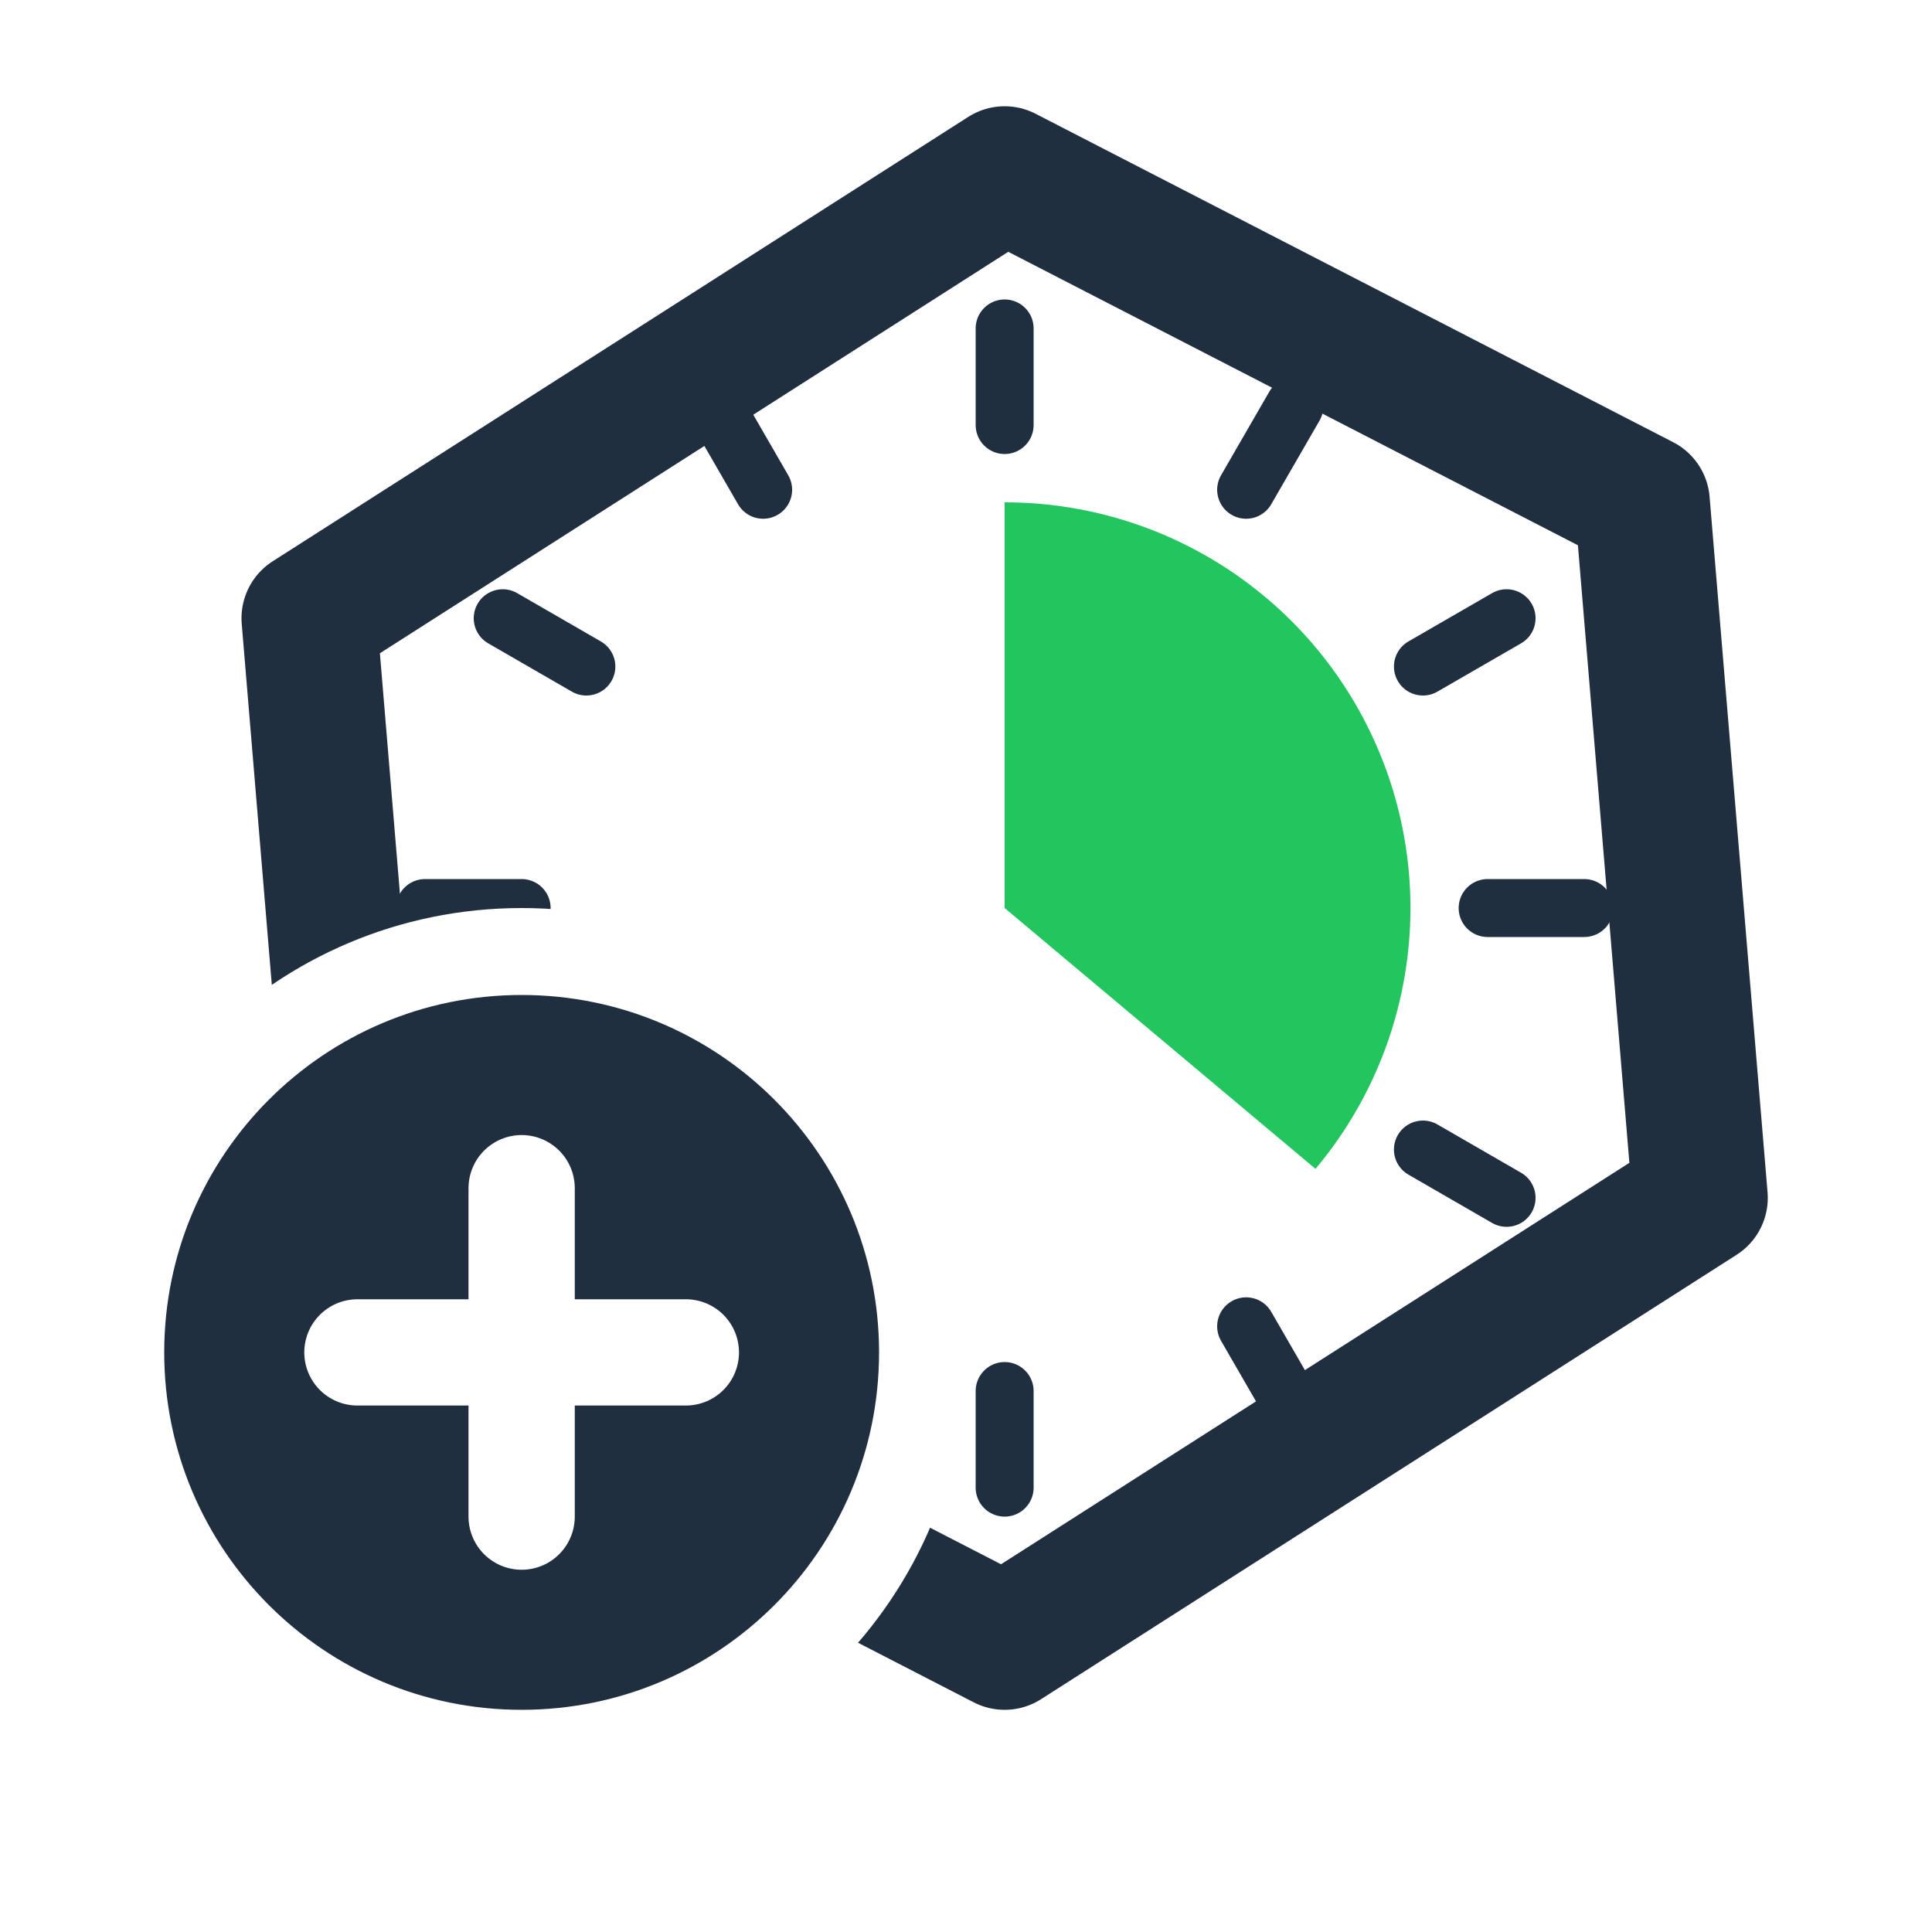
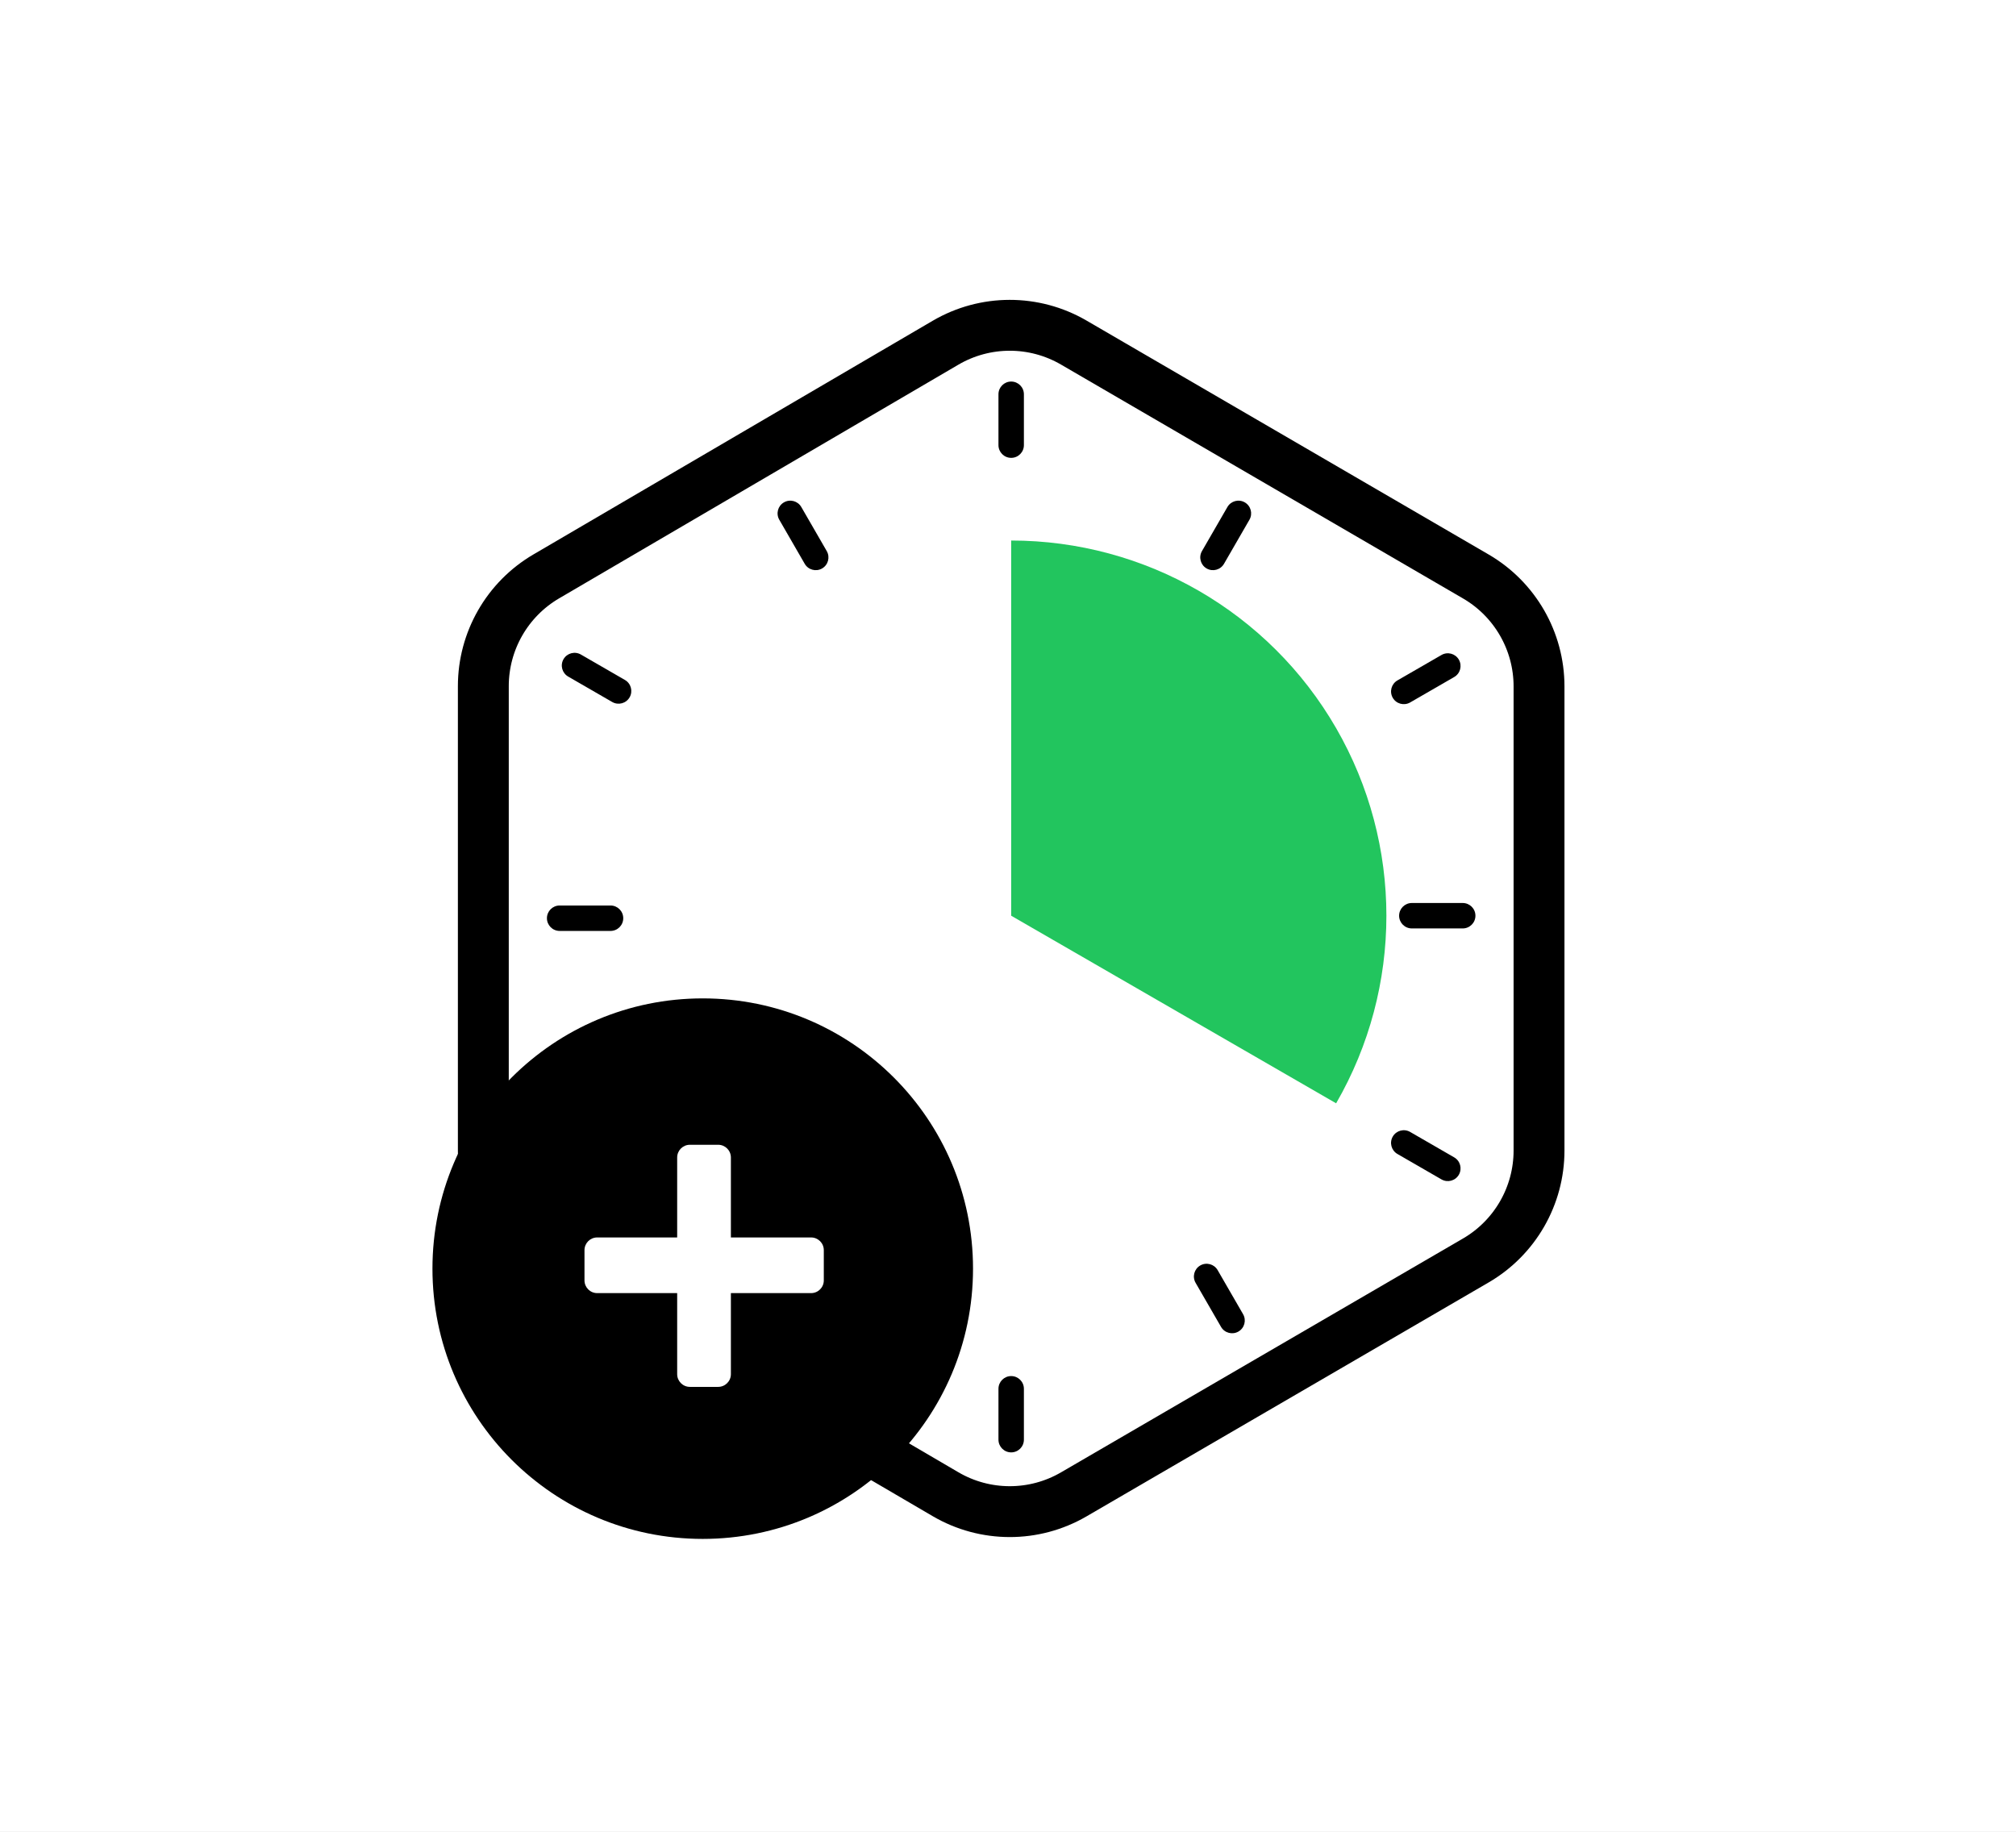
- <svg xmlns="http://www.w3.org/2000/svg" viewBox="0 0 100 100" width="400" height="400">
-   <rect width="100" height="100" fill="#ffffff" />
-   <polygon points="52,9 85,26 88,62 52,85 19,68 16,32" fill="none" stroke="#1F2F3F" stroke-width="7" stroke-linejoin="round" />
-   <path d="M 52 47 L 52 26 A 21 21 0 0 1 68.09 60.5 Z" fill="#22C55E" />
-   <line x1="52" y1="22" x2="52" y2="17" stroke="#1F2F3F" stroke-width="3" stroke-linecap="round" />
-   <line x1="64.5" y1="25.35" x2="67" y2="21.02" stroke="#1F2F3F" stroke-width="3" stroke-linecap="round" />
-   <line x1="73.65" y1="34.5" x2="77.98" y2="32" stroke="#1F2F3F" stroke-width="3" stroke-linecap="round" />
-   <line x1="77" y1="47" x2="82" y2="47" stroke="#1F2F3F" stroke-width="3" stroke-linecap="round" />
-   <line x1="73.65" y1="59.5" x2="77.98" y2="62" stroke="#1F2F3F" stroke-width="3" stroke-linecap="round" />
-   <line x1="64.5" y1="68.65" x2="67" y2="72.98" stroke="#1F2F3F" stroke-width="3" stroke-linecap="round" />
-   <line x1="52" y1="72" x2="52" y2="77" stroke="#1F2F3F" stroke-width="3" stroke-linecap="round" />
-   <line x1="39.5" y1="68.65" x2="37" y2="72.98" stroke="#1F2F3F" stroke-width="3" stroke-linecap="round" />
-   <line x1="30.35" y1="59.5" x2="26.02" y2="62" stroke="#1F2F3F" stroke-width="3" stroke-linecap="round" />
-   <line x1="27" y1="47" x2="22" y2="47" stroke="#1F2F3F" stroke-width="3" stroke-linecap="round" />
-   <line x1="30.35" y1="34.5" x2="26.02" y2="32" stroke="#1F2F3F" stroke-width="3" stroke-linecap="round" />
-   <line x1="39.5" y1="25.35" x2="37" y2="21.02" stroke="#1F2F3F" stroke-width="3" stroke-linecap="round" />
-   <circle cx="27" cy="70" r="23" fill="#ffffff" />
-   <circle cx="27" cy="70" r="18.5" fill="#1F2F3F" />
-   <path d="M 18.5 70 H 35.5 M 27 61.5 V 78.5" stroke="#ffffff" stroke-width="5.5" stroke-linecap="round" />
+ <svg xmlns="http://www.w3.org/2000/svg" width="317" height="288" viewBox="0 0 317 288" fill="none">
+   <rect width="317" height="288" fill="white" />
+   <rect x="157" y="60" width="4" height="12" rx="2" fill="black" />
+   <rect x="161" y="228.393" width="4" height="12" rx="2" transform="rotate(180 161 228.393)" fill="black" />
+   <rect x="220" y="146" width="4" height="12" rx="2" transform="rotate(-90 220 146)" fill="black" />
+   <rect x="98" y="142.393" width="4" height="12" rx="2" transform="rotate(90 98 142.393)" fill="black" />
+   <rect x="194" y="78" width="4" height="12" rx="2" transform="rotate(30 194 78)" fill="black" />
+   <rect x="124" y="210.393" width="4" height="12" rx="2" transform="rotate(-150 124 210.393)" fill="black" />
+   <rect x="187" y="200" width="4" height="12" rx="2" transform="rotate(-30 187 200)" fill="black" />
+   <rect x="131" y="88.393" width="4" height="12" rx="2" transform="rotate(150 131 88.3926)" fill="black" />
+   <rect x="228.393" y="102" width="4" height="12" rx="2" transform="rotate(60 228.393 102)" fill="black" />
+   <rect x="89.607" y="186.393" width="4" height="12" rx="2" transform="rotate(-120 89.6074 186.393)" fill="black" />
+   <rect x="218" y="180.465" width="4" height="12" rx="2" transform="rotate(-60 218 180.465)" fill="black" />
+   <rect x="100" y="107.928" width="4" height="12" rx="2" transform="rotate(120 100 107.928)" fill="black" />
+   <path d="M242 180.93V107.936C242 100.814 238.213 94.23 232.057 90.649L168.838 53.869C162.604 50.242 154.901 50.252 148.678 53.895L85.897 90.64C79.767 94.228 76 100.798 76 107.901L76 180.965C76 188.068 79.767 194.638 85.897 198.226L148.678 234.971C154.902 238.614 162.604 238.624 168.838 234.997L232.057 198.217C238.213 194.636 242 188.052 242 180.93Z" stroke="black" stroke-width="8" stroke-linecap="square" />
+   <path d="M159 144 L159 85 A59 59 0 0 1 210.095 173.500 Z" fill="#22C55E" />
+   <circle cx="110.5" cy="199.5" r="42.5" fill="black" />
+   <path d="M108.48 218.092C107.376 218.092 106.48 217.197 106.48 216.092V182.02C106.48 180.915 107.376 180.02 108.48 180.02H112.927C114.032 180.02 114.927 180.915 114.927 182.02V216.092C114.927 217.197 114.032 218.092 112.927 218.092L108.48 218.092ZM93.906 203.348C92.802 203.348 91.906 202.453 91.906 201.348V196.594C91.906 195.489 92.802 194.594 93.906 194.594H127.536C128.641 194.594 129.536 195.489 129.536 196.594V201.348C129.536 202.453 128.641 203.348 127.536 203.348H93.906Z" fill="white" />
</svg>
